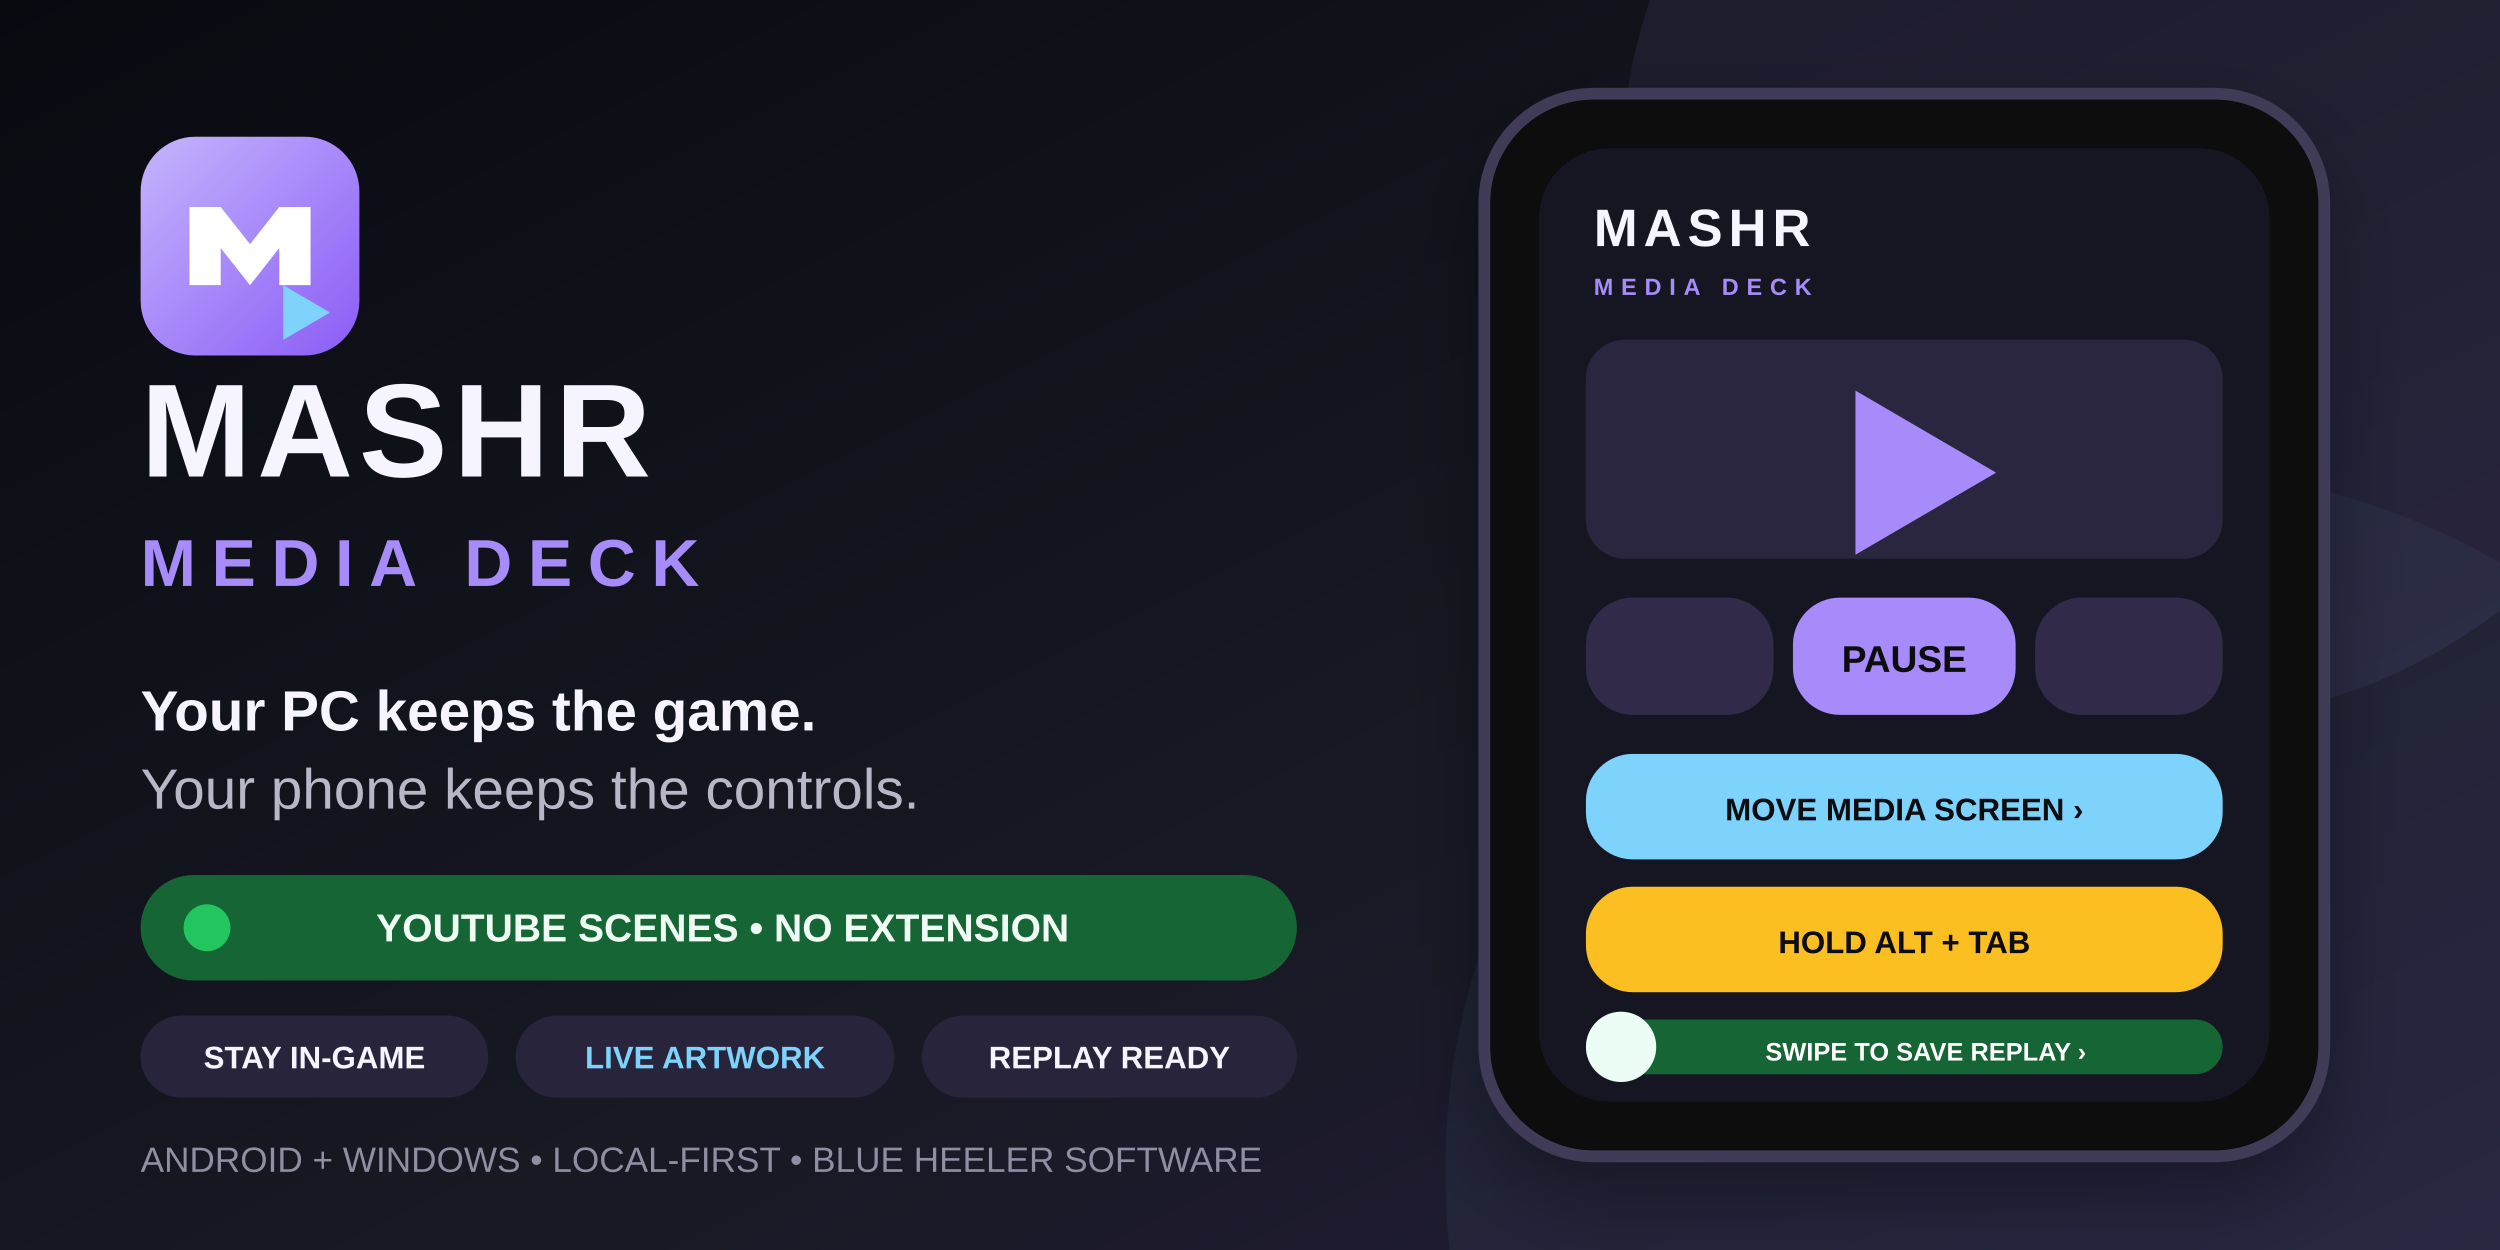
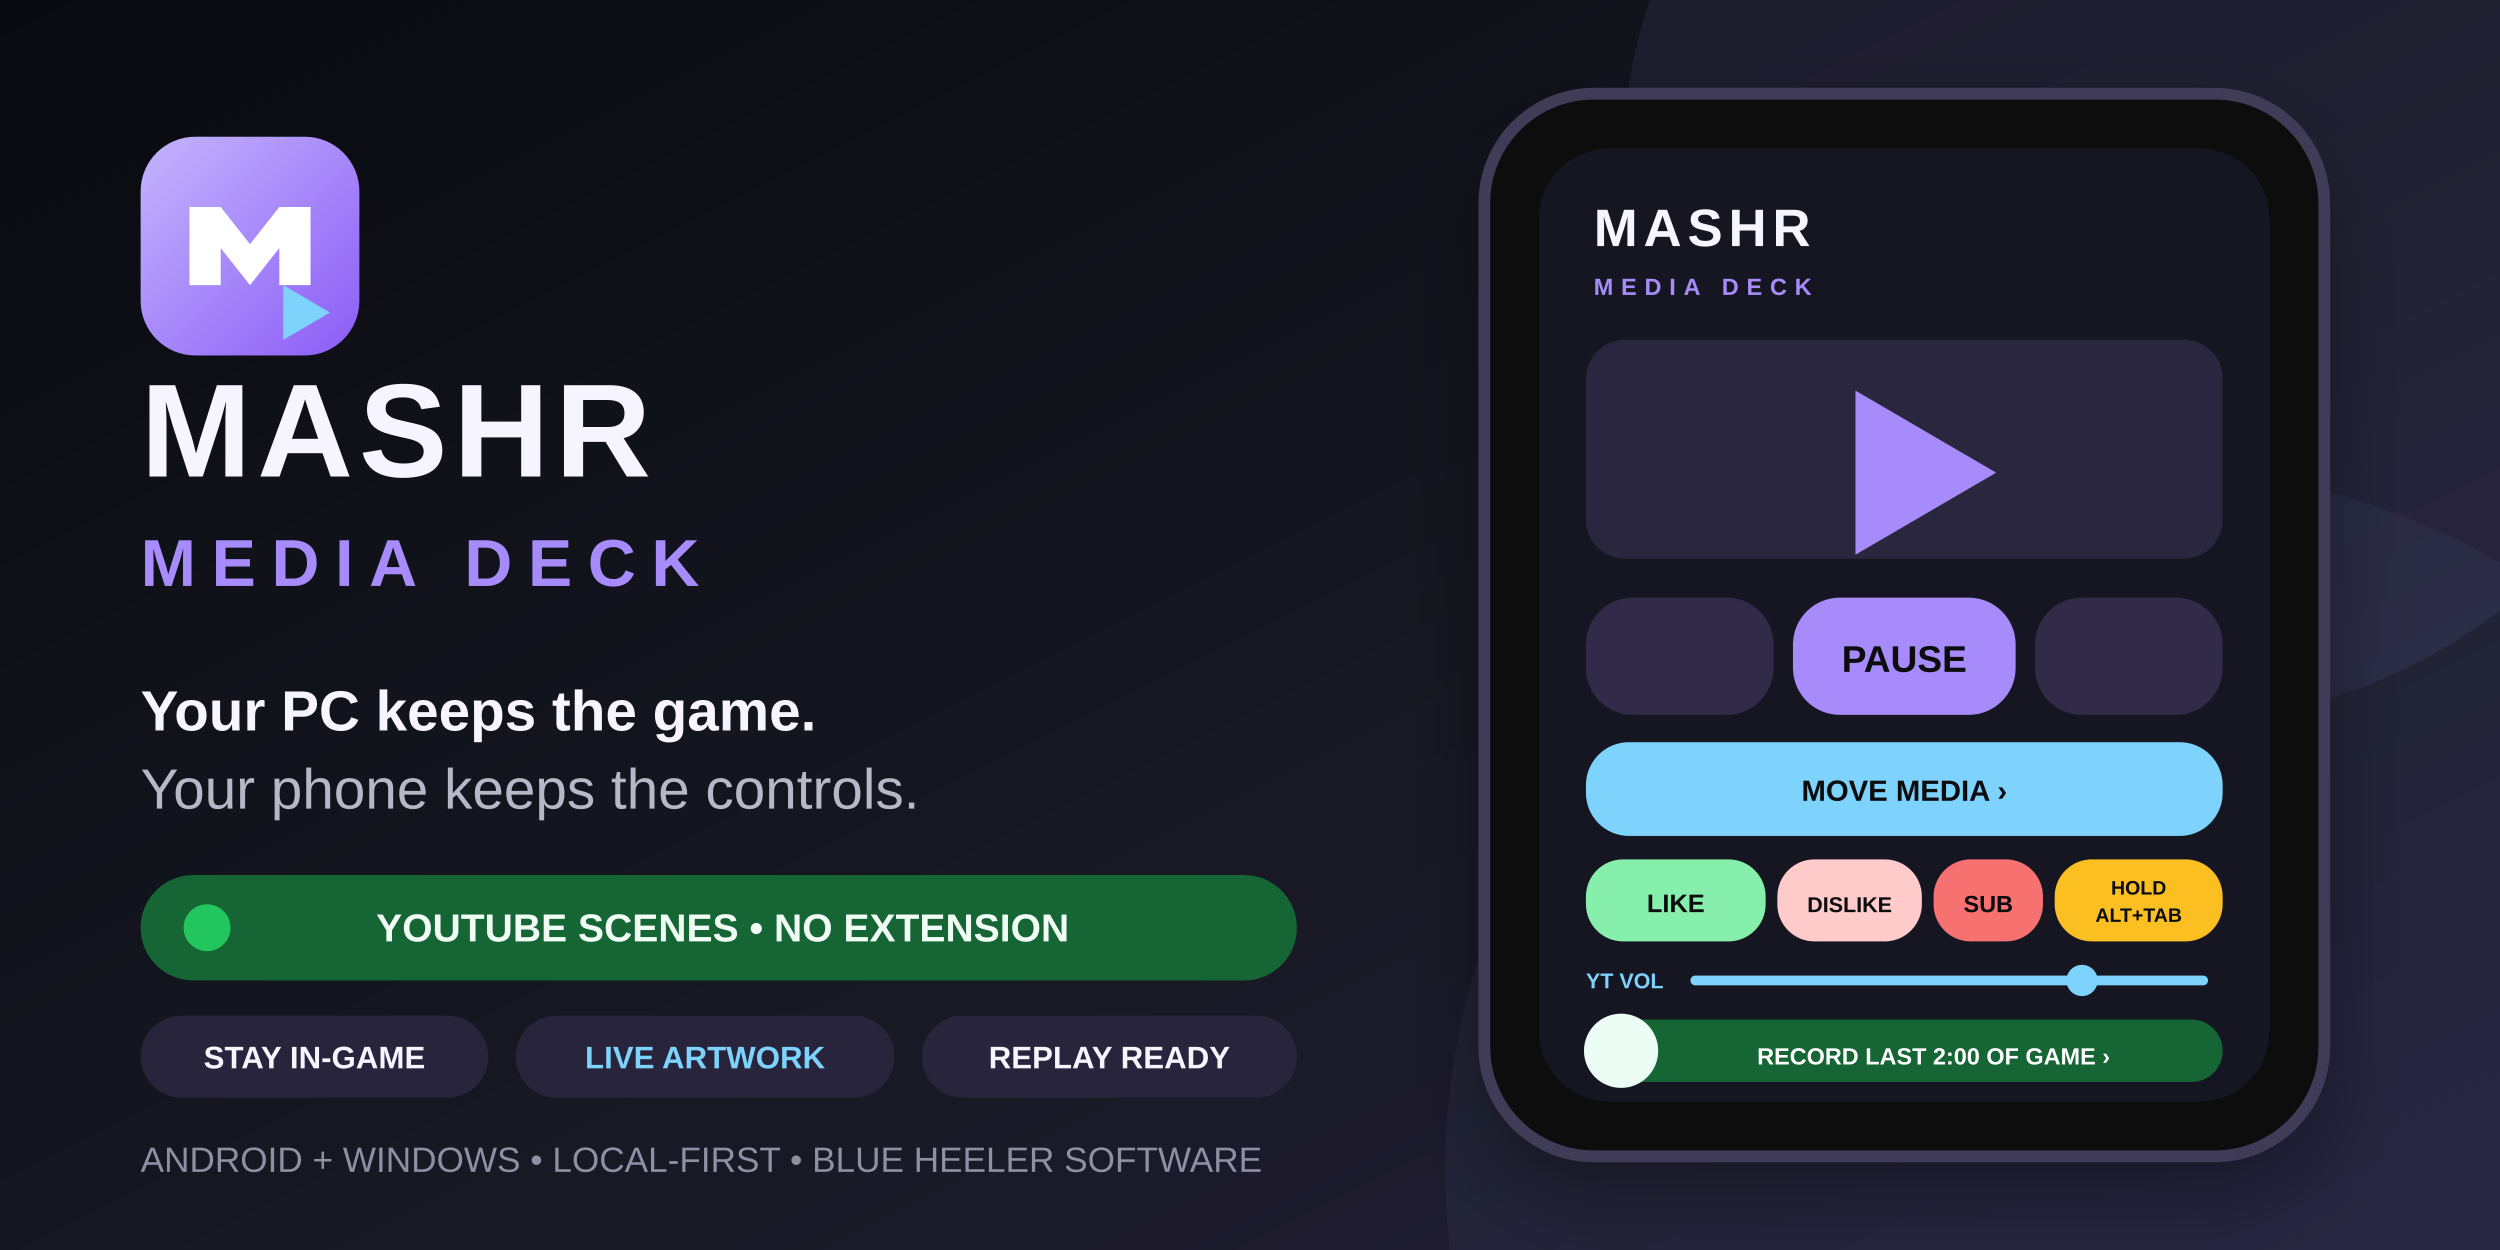
<svg xmlns="http://www.w3.org/2000/svg" width="1280" height="640" viewBox="0 0 1280 640" role="img" aria-labelledby="title desc">
  <defs>
    <linearGradient id="bg" x1="0" y1="0" x2="1" y2="1">
      <stop offset="0" stop-color="#090A10" />
      <stop offset="0.58" stop-color="#171923" />
      <stop offset="1" stop-color="#251D3A" />
    </linearGradient>
    <linearGradient id="purple" x1="0" y1="0" x2="1" y2="1">
      <stop offset="0" stop-color="#C4B5FD" />
      <stop offset="1" stop-color="#8B5CF6" />
    </linearGradient>
    <filter id="shadow" x="-30%" y="-30%" width="160%" height="160%">
      <feDropShadow dx="0" dy="18" stdDeviation="20" flood-color="#000" flood-opacity=".35" />
    </filter>
  </defs>
  <rect width="1280" height="640" fill="url(#bg)" />
  <circle cx="1110" cy="90" r="280" fill="#A78BFA" opacity=".08" />
  <circle cx="1100" cy="600" r="360" fill="#7DD3FC" opacity=".05" />
  <g transform="translate(72 70)">
    <rect width="112" height="112" rx="28" fill="url(#purple)" />
    <path d="M25 76V36h16l15 19 15-19h16v40H71V57L56 76 41 57v19z" fill="#fff" />
    <path d="M73 76l24 14-24 14z" fill="#7DD3FC" />
  </g>
  <text x="72" y="244" fill="#F6F4FF" font-family="Segoe UI, Arial, sans-serif" font-size="68" font-weight="800" letter-spacing="3">MASHR</text>
  <text x="72" y="300" fill="#A78BFA" font-family="Segoe UI, Arial, sans-serif" font-size="34" font-weight="700" letter-spacing="8">MEDIA DECK</text>
  <text x="72" y="374" fill="#F6F4FF" font-family="Segoe UI, Arial, sans-serif" font-size="29" font-weight="600">Your PC keeps the game.</text>
  <text x="72" y="414" fill="#B8B7C8" font-family="Segoe UI, Arial, sans-serif" font-size="29">Your phone keeps the controls.</text>
  <rect x="72" y="448" width="592" height="54" rx="27" fill="#166534" />
  <circle cx="106" cy="475" r="12" fill="#22C55E" />
  <text x="370" y="482" text-anchor="middle" fill="#F0FDF4" font-family="Segoe UI, Arial, sans-serif" font-size="20" font-weight="800">YOUTUBE SCENES • NO EXTENSION</text>
  <g font-family="Segoe UI, Arial, sans-serif" font-size="16" font-weight="700">
    <rect x="72" y="520" width="178" height="42" rx="21" fill="#28243C" />
    <text x="161" y="547" text-anchor="middle" fill="#F6F4FF">STAY IN-GAME</text>
    <rect x="264" y="520" width="194" height="42" rx="21" fill="#28243C" />
    <text x="361" y="547" text-anchor="middle" fill="#7DD3FC">LIVE ARTWORK</text>
    <rect x="472" y="520" width="192" height="42" rx="21" fill="#28243C" />
    <text x="568" y="547" text-anchor="middle" fill="#F6F4FF">REPLAY READY</text>
  </g>
  <text x="72" y="600" fill="#8F8EA3" font-family="Segoe UI, Arial, sans-serif" font-size="18">ANDROID + WINDOWS • LOCAL-FIRST • BLUE HEELER SOFTWARE</text>
  <g transform="translate(760 48)" filter="url(#shadow)">
    <rect width="430" height="544" rx="56" fill="#090A10" stroke="#403B57" stroke-width="6" />
    <rect x="28" y="28" width="374" height="488" rx="36" fill="#181924" />
    <text x="56" y="78" fill="#F6F4FF" font-family="Segoe UI, Arial, sans-serif" font-size="27" font-weight="800" letter-spacing="3">MASHR</text>
    <text x="56" y="103" fill="#A78BFA" font-family="Segoe UI, Arial, sans-serif" font-size="12" font-weight="700" letter-spacing="4">MEDIA DECK</text>
    <rect x="52" y="126" width="326" height="112" rx="20" fill="#2B2840" />
    <path d="M190 152l72 42-72 42z" fill="#A78BFA" />
    <rect x="52" y="258" width="96" height="60" rx="24" fill="#302C48" />
    <rect x="158" y="258" width="114" height="60" rx="24" fill="#A78BFA" />
    <rect x="282" y="258" width="96" height="60" rx="24" fill="#302C48" />
    <text x="215" y="296" text-anchor="middle" fill="#090A10" font-family="Segoe UI, Arial, sans-serif" font-size="19" font-weight="800">PAUSE</text>
-     <rect x="52" y="338" width="326" height="54" rx="24" fill="#7DD3FC" />
-     <text x="215" y="372" text-anchor="middle" fill="#090A10" font-family="Segoe UI, Arial, sans-serif" font-size="16" font-weight="800">MOVE MEDIA SCREEN ›</text>
-     <rect x="52" y="406" width="326" height="54" rx="24" fill="#FBBF24" />
-     <text x="215" y="440" text-anchor="middle" fill="#090A10" font-family="Segoe UI, Arial, sans-serif" font-size="16" font-weight="800">HOLD ALT + TAB</text>
-     <rect x="52" y="474" width="326" height="28" rx="14" fill="#166534" />
-     <circle cx="70" cy="488" r="18" fill="#ECFDF5" />
-     <text x="226" y="495" text-anchor="middle" fill="#fff" font-family="Segoe UI, Arial, sans-serif" font-size="13" font-weight="800">SWIPE TO SAVE REPLAY ›</text>
+     <rect x="52" y="332" width="326" height="48" rx="22" fill="#7DD3FC" />
+     <text x="215" y="362" text-anchor="middle" fill="#090A10" font-family="Segoe UI, Arial, sans-serif" font-size="15" font-weight="800">MOVE MEDIA ›</text>
+     <rect x="52" y="392" width="92" height="42" rx="19" fill="#86EFAC" />
+     <text x="98" y="419" text-anchor="middle" fill="#090A10" font-family="Segoe UI, Arial, sans-serif" font-size="13" font-weight="800">LIKE</text>
+     <rect x="150" y="392" width="74" height="42" rx="19" fill="#FECACA" />
+     <text x="187" y="419" text-anchor="middle" fill="#090A10" font-family="Segoe UI, Arial, sans-serif" font-size="11" font-weight="800">DISLIKE</text>
+     <rect x="230" y="392" width="56" height="42" rx="19" fill="#F87171" />
+     <text x="258" y="419" text-anchor="middle" fill="#090A10" font-family="Segoe UI, Arial, sans-serif" font-size="12" font-weight="800">SUB</text>
+     <rect x="292" y="392" width="86" height="42" rx="19" fill="#FBBF24" />
+     <text x="335" y="410" text-anchor="middle" fill="#090A10" font-family="Segoe UI, Arial, sans-serif" font-size="10" font-weight="800">HOLD</text>
+     <text x="335" y="424" text-anchor="middle" fill="#090A10" font-family="Segoe UI, Arial, sans-serif" font-size="10" font-weight="800">ALT+TAB</text>
+     <text x="52" y="458" fill="#7DD3FC" font-family="Segoe UI, Arial, sans-serif" font-size="11" font-weight="800">YT VOL</text>
+     <line x1="108" y1="454" x2="368" y2="454" stroke="#7DD3FC" stroke-width="5" stroke-linecap="round" />
+     <circle cx="306" cy="454" r="8" fill="#7DD3FC" />
+     <rect x="52" y="474" width="326" height="32" rx="16" fill="#166534" />
+     <circle cx="70" cy="490" r="19" fill="#ECFDF5" />
+     <text x="230" y="497" text-anchor="middle" fill="#fff" font-family="Segoe UI, Arial, sans-serif" font-size="12" font-weight="800">RECORD LAST 2:00 OF GAME ›</text>
  </g>
</svg>
